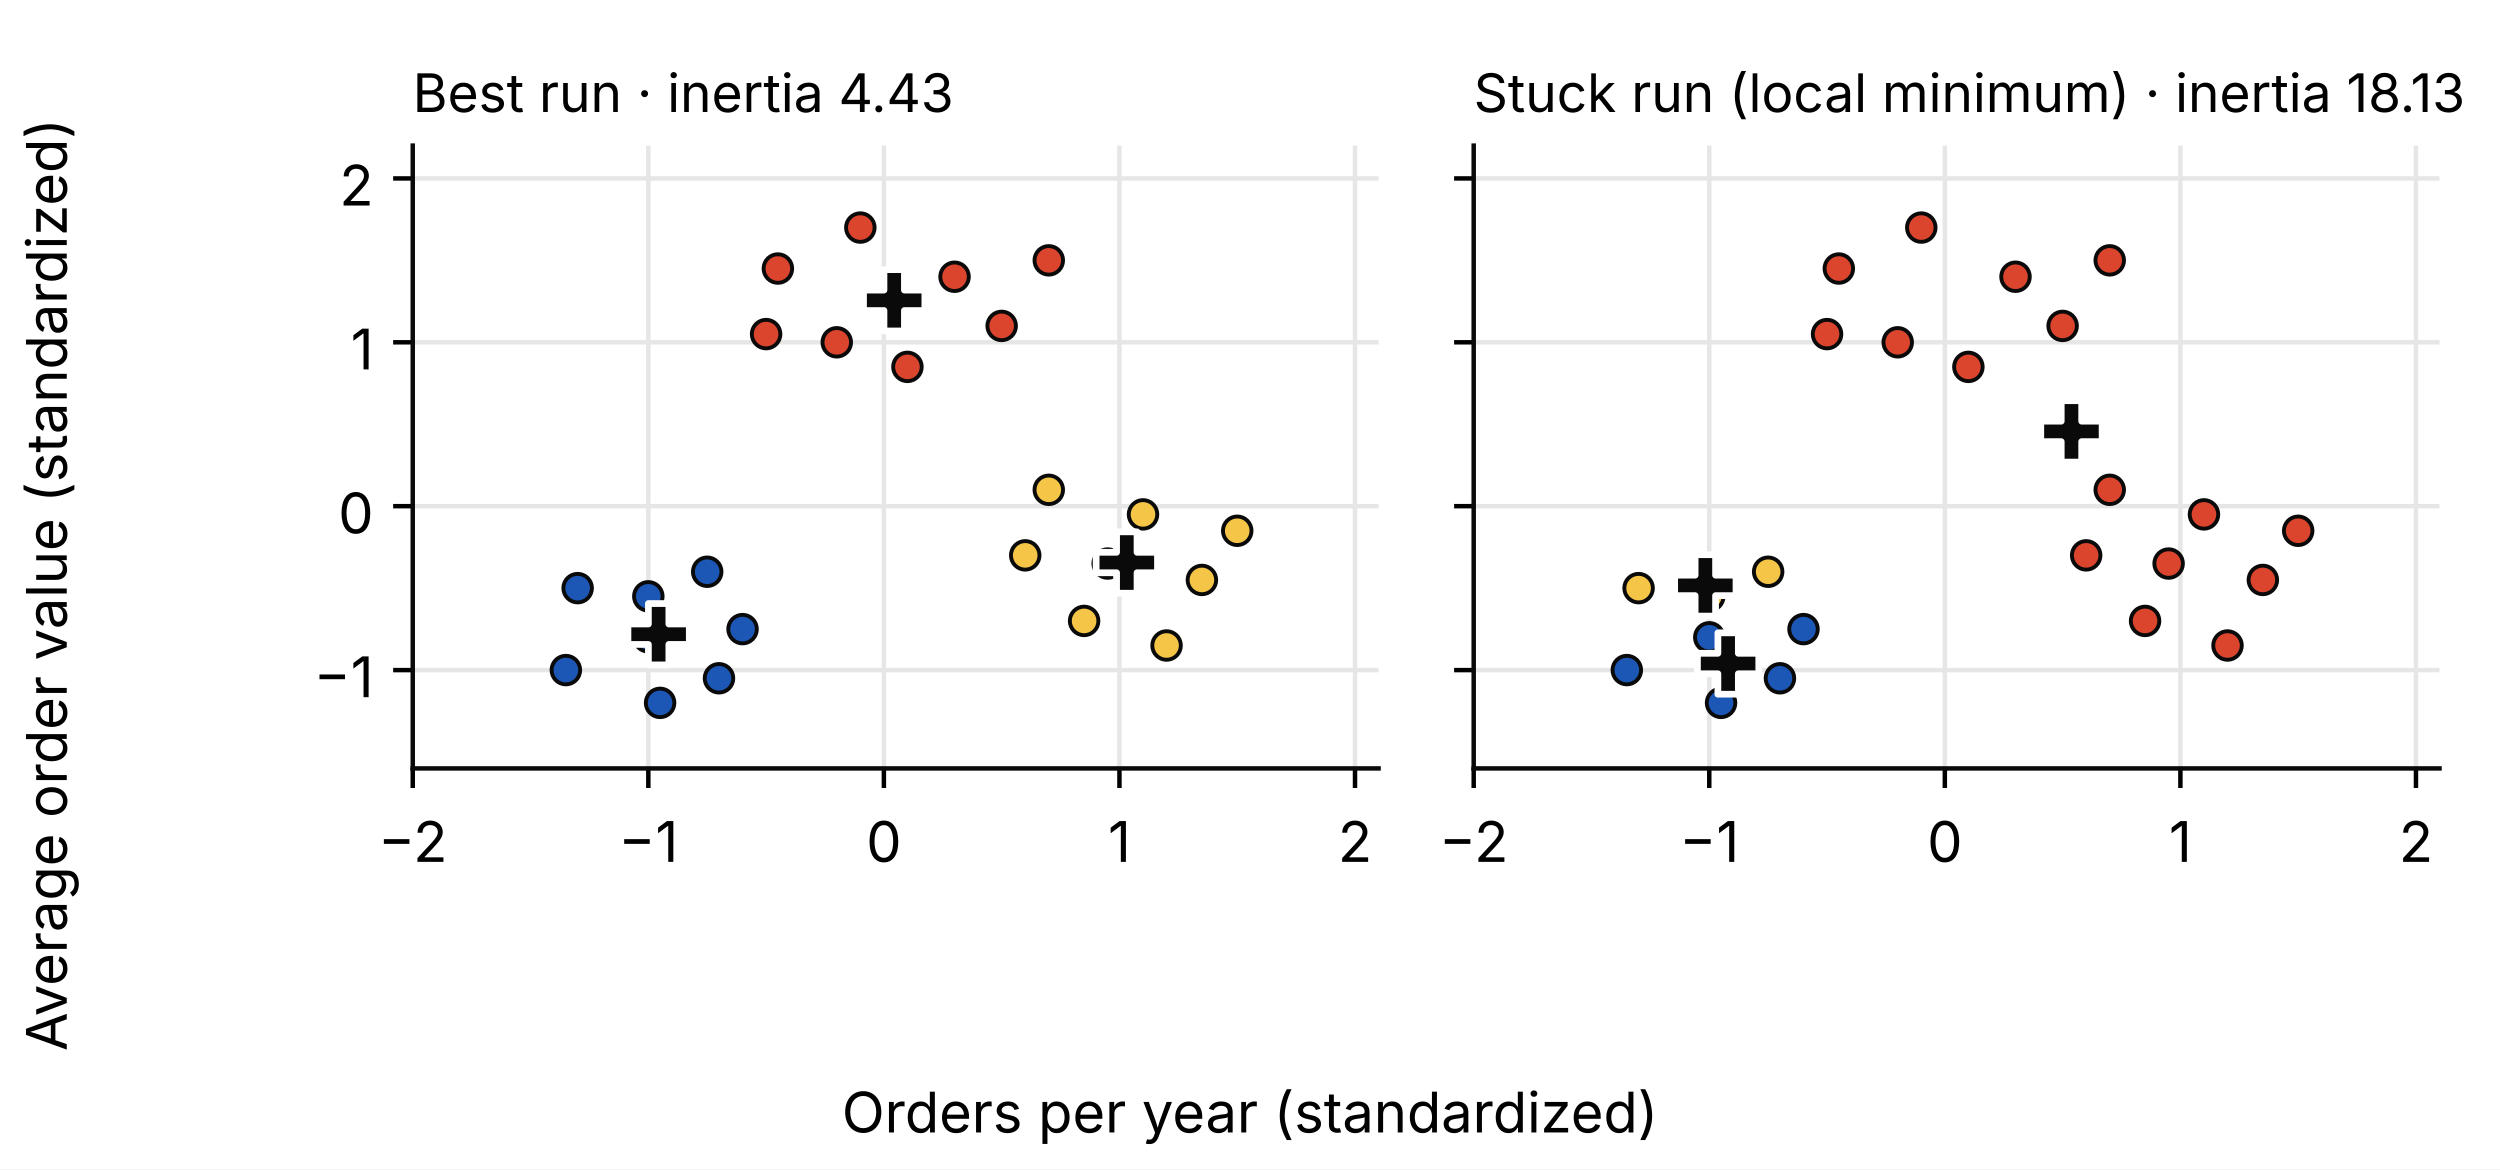
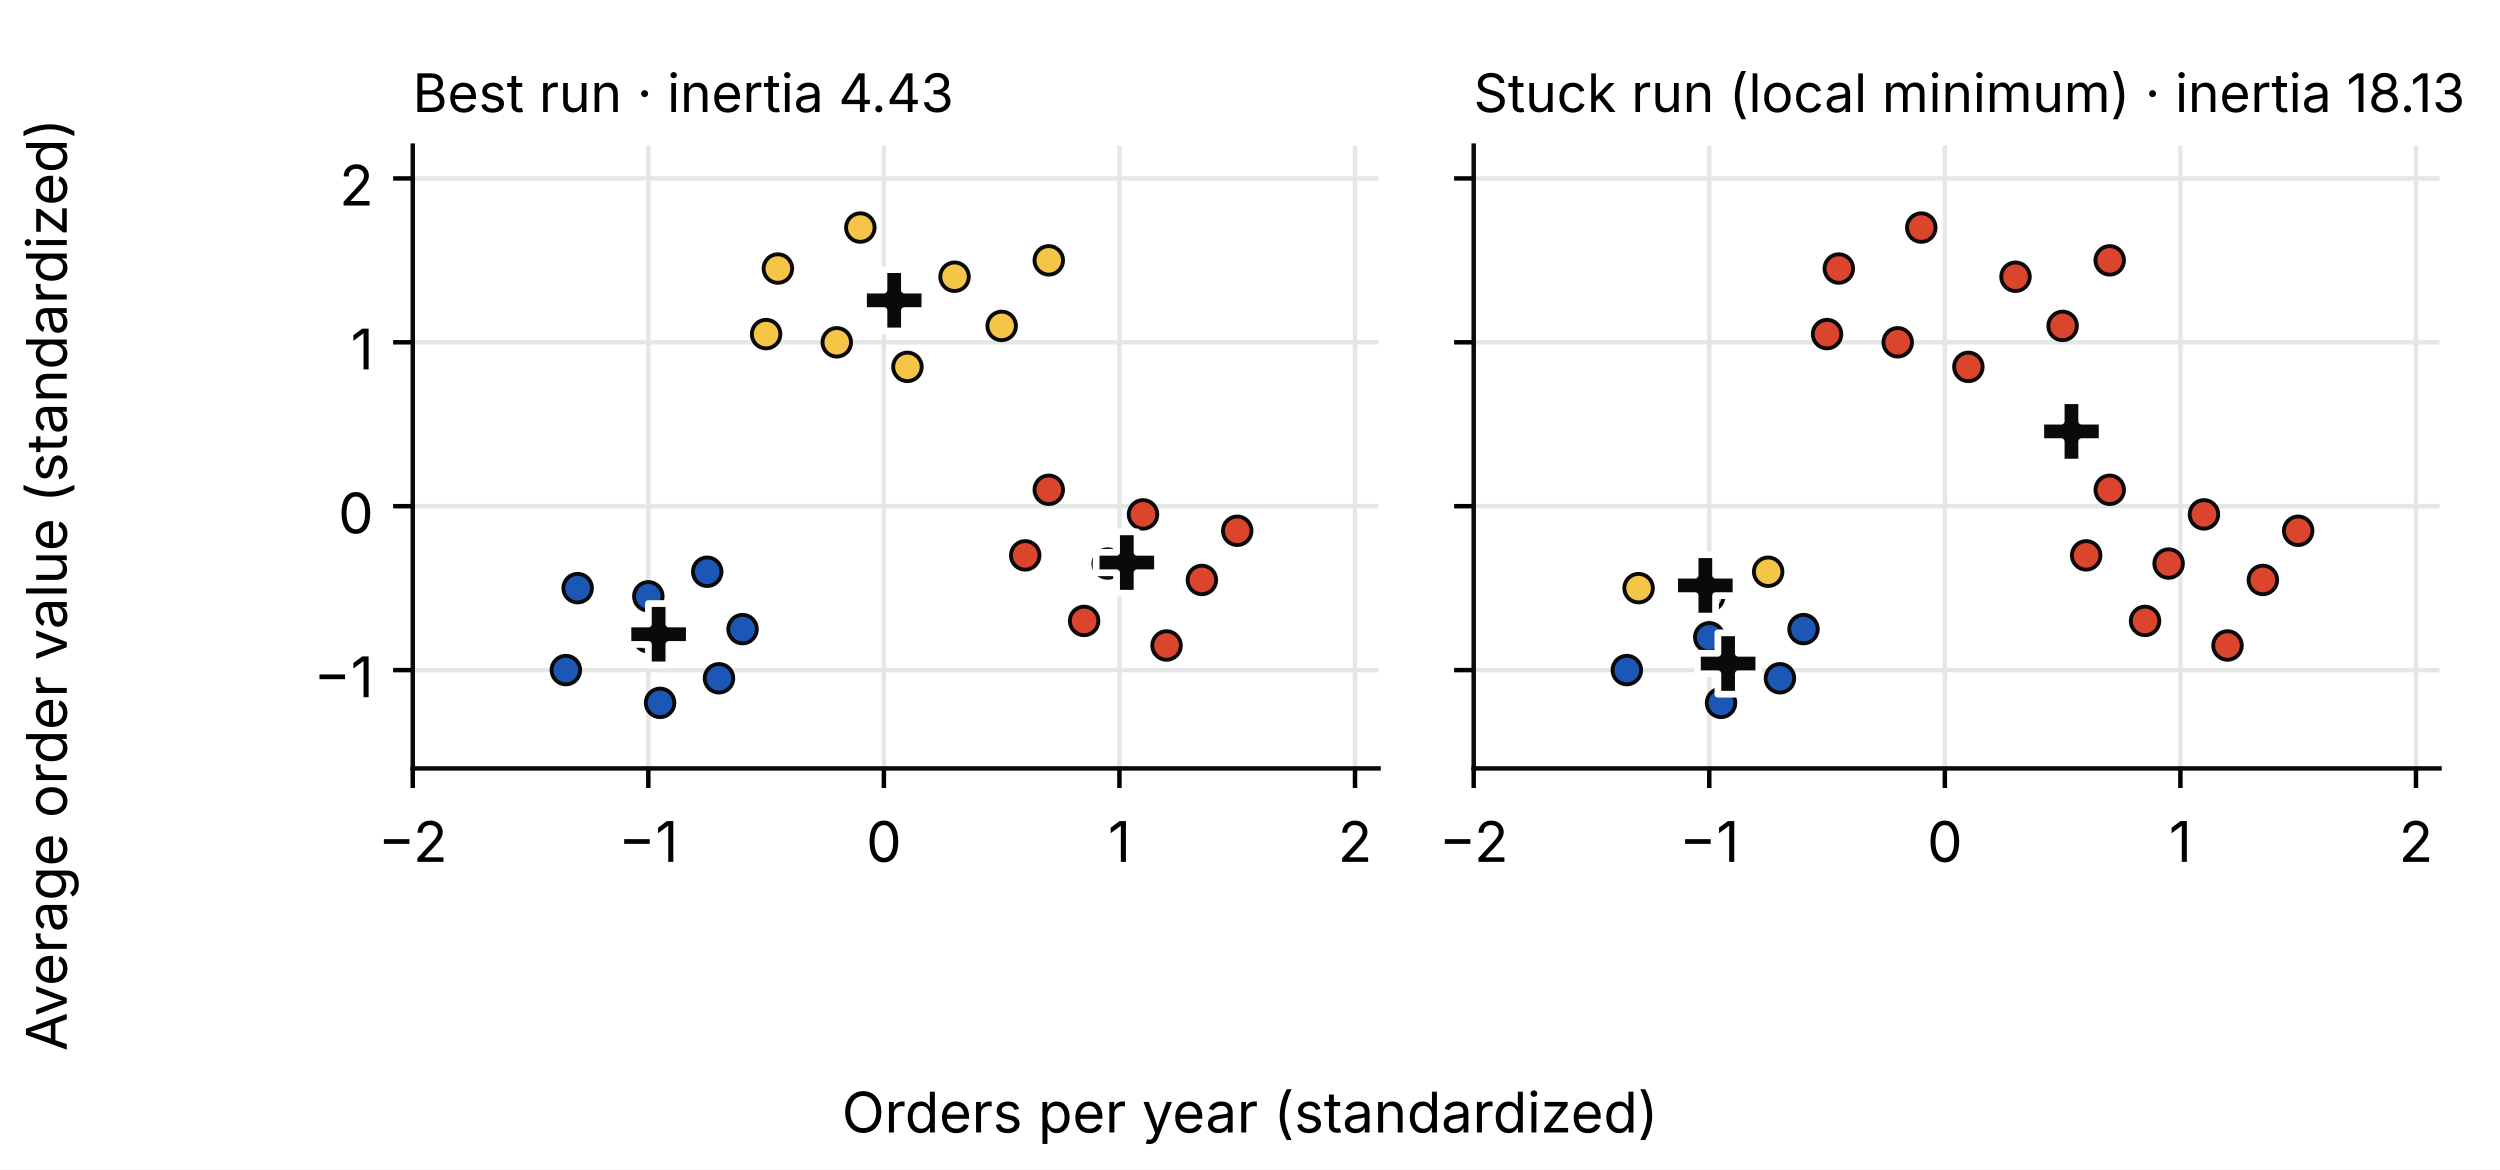
<svg xmlns="http://www.w3.org/2000/svg" xmlns:xlink="http://www.w3.org/1999/xlink" width="446.4pt" height="208.8pt" viewBox="0 0 446.4 208.8" version="1.1">
  <defs>
    <style type="text/css">*{stroke-linejoin: round; stroke-linecap: butt}</style>
  </defs>
  <g id="figure_1">
    <g id="patch_1">
      <path d="M 0 208.8  L 446.4 208.8  L 446.4 0  L 0 0  z " style="fill: #ffffff" />
    </g>
    <g id="axes_1">
      <g id="patch_2">
        <path d="M 73.701 137.209  L 246.157 137.209  L 246.157 26.003  L 73.701 26.003  z " style="fill: #ffffff" />
      </g>
      <g id="matplotlib.axis_1">
        <g id="xtick_1">
          <g id="line2d_1">
-             <path d="M 73.701 137.209  L 73.701 26.003  " clip-path="url(#p4acf3d72fe)" style="fill: none; stroke: #e6e6e6; stroke-width: 0.8; stroke-linecap: square" />
+             <path d="M 73.701 137.209  L 73.701 26.003  " clip-path="url(#p344435b7b0)" style="fill: none; stroke: #e6e6e6; stroke-width: 0.8; stroke-linecap: square" />
          </g>
          <g id="line2d_2">
            <defs>
-               <path id="me620d3b613" d="M 0 0  L 0 3.5  " style="stroke: #000000; stroke-width: 0.8" />
+               <path id="m7208e3e7bc" d="M 0 0  L 0 3.5  " style="stroke: #000000; stroke-width: 0.8" />
            </defs>
            <g>
-               <use xlink:href="#me620d3b613" x="73.701" y="137.209" style="stroke: #000000; stroke-width: 0.8" />
+               <use xlink:href="#m7208e3e7bc" x="73.701" y="137.209" style="stroke: #000000; stroke-width: 0.8" />
            </g>
          </g>
          <g id="text_1">
            <text style="font-size: 10px; font-family: 'Inter'; text-anchor: middle" x="73.701" y="153.896" transform="rotate(-0 73.70148 153.8963)">−2</text>
          </g>
        </g>
        <g id="xtick_2">
          <g id="line2d_3">
-             <path d="M 115.764 137.209  L 115.764 26.003  " clip-path="url(#p4acf3d72fe)" style="fill: none; stroke: #e6e6e6; stroke-width: 0.8; stroke-linecap: square" />
+             <path d="M 115.764 137.209  L 115.764 26.003  " clip-path="url(#p344435b7b0)" style="fill: none; stroke: #e6e6e6; stroke-width: 0.8; stroke-linecap: square" />
          </g>
          <g id="line2d_4">
            <g>
-               <use xlink:href="#me620d3b613" x="115.764" y="137.209" style="stroke: #000000; stroke-width: 0.8" />
+               <use xlink:href="#m7208e3e7bc" x="115.764" y="137.209" style="stroke: #000000; stroke-width: 0.8" />
            </g>
          </g>
          <g id="text_2">
            <text style="font-size: 10px; font-family: 'Inter'; text-anchor: middle" x="115.764" y="153.896" transform="rotate(-0 115.7638 153.8963)">−1</text>
          </g>
        </g>
        <g id="xtick_3">
          <g id="line2d_5">
-             <path d="M 157.826 137.209  L 157.826 26.003  " clip-path="url(#p4acf3d72fe)" style="fill: none; stroke: #e6e6e6; stroke-width: 0.8; stroke-linecap: square" />
+             <path d="M 157.826 137.209  L 157.826 26.003  " clip-path="url(#p344435b7b0)" style="fill: none; stroke: #e6e6e6; stroke-width: 0.8; stroke-linecap: square" />
          </g>
          <g id="line2d_6">
            <g>
-               <use xlink:href="#me620d3b613" x="157.826" y="137.209" style="stroke: #000000; stroke-width: 0.8" />
+               <use xlink:href="#m7208e3e7bc" x="157.826" y="137.209" style="stroke: #000000; stroke-width: 0.8" />
            </g>
          </g>
          <g id="text_3">
            <text style="font-size: 10px; font-family: 'Inter'; text-anchor: middle" x="157.826" y="153.896" transform="rotate(-0 157.8261 153.8963)">0</text>
          </g>
        </g>
        <g id="xtick_4">
          <g id="line2d_7">
-             <path d="M 199.888 137.209  L 199.888 26.003  " clip-path="url(#p4acf3d72fe)" style="fill: none; stroke: #e6e6e6; stroke-width: 0.8; stroke-linecap: square" />
+             <path d="M 199.888 137.209  L 199.888 26.003  " clip-path="url(#p344435b7b0)" style="fill: none; stroke: #e6e6e6; stroke-width: 0.8; stroke-linecap: square" />
          </g>
          <g id="line2d_8">
            <g>
-               <use xlink:href="#me620d3b613" x="199.888" y="137.209" style="stroke: #000000; stroke-width: 0.8" />
+               <use xlink:href="#m7208e3e7bc" x="199.888" y="137.209" style="stroke: #000000; stroke-width: 0.8" />
            </g>
          </g>
          <g id="text_4">
            <text style="font-size: 10px; font-family: 'Inter'; text-anchor: middle" x="199.888" y="153.896" transform="rotate(-0 199.8884 153.8963)">1</text>
          </g>
        </g>
        <g id="xtick_5">
          <g id="line2d_9">
-             <path d="M 241.951 137.209  L 241.951 26.003  " clip-path="url(#p4acf3d72fe)" style="fill: none; stroke: #e6e6e6; stroke-width: 0.8; stroke-linecap: square" />
+             <path d="M 241.951 137.209  L 241.951 26.003  " clip-path="url(#p344435b7b0)" style="fill: none; stroke: #e6e6e6; stroke-width: 0.8; stroke-linecap: square" />
          </g>
          <g id="line2d_10">
            <g>
-               <use xlink:href="#me620d3b613" x="241.951" y="137.209" style="stroke: #000000; stroke-width: 0.8" />
+               <use xlink:href="#m7208e3e7bc" x="241.951" y="137.209" style="stroke: #000000; stroke-width: 0.8" />
            </g>
          </g>
          <g id="text_5">
            <text style="font-size: 10px; font-family: 'Inter'; text-anchor: middle" x="241.951" y="153.896" transform="rotate(-0 241.9508 153.8963)">2</text>
          </g>
        </g>
      </g>
      <g id="matplotlib.axis_2">
        <g id="ytick_1">
          <g id="line2d_11">
-             <path d="M 73.701 119.65  L 246.157 119.65  " clip-path="url(#p4acf3d72fe)" style="fill: none; stroke: #e6e6e6; stroke-width: 0.8; stroke-linecap: square" />
+             <path d="M 73.701 119.65  L 246.157 119.65  " clip-path="url(#p344435b7b0)" style="fill: none; stroke: #e6e6e6; stroke-width: 0.8; stroke-linecap: square" />
          </g>
          <g id="line2d_12">
            <defs>
-               <path id="m37b85221d9" d="M 0 0  L -3.5 0  " style="stroke: #000000; stroke-width: 0.8" />
+               <path id="mc704cef1ea" d="M 0 0  L -3.5 0  " style="stroke: #000000; stroke-width: 0.8" />
            </defs>
            <g>
-               <use xlink:href="#m37b85221d9" x="73.701" y="119.65" style="stroke: #000000; stroke-width: 0.8" />
+               <use xlink:href="#mc704cef1ea" x="73.701" y="119.65" style="stroke: #000000; stroke-width: 0.8" />
            </g>
          </g>
          <g id="text_6">
            <text style="font-size: 10px; font-family: 'Inter'; text-anchor: end" x="66.701" y="124.494" transform="rotate(-0 66.70148 124.4937)">−1</text>
          </g>
        </g>
        <g id="ytick_2">
          <g id="line2d_13">
-             <path d="M 73.701 90.385  L 246.157 90.385  " clip-path="url(#p4acf3d72fe)" style="fill: none; stroke: #e6e6e6; stroke-width: 0.8; stroke-linecap: square" />
+             <path d="M 73.701 90.385  L 246.157 90.385  " clip-path="url(#p344435b7b0)" style="fill: none; stroke: #e6e6e6; stroke-width: 0.8; stroke-linecap: square" />
          </g>
          <g id="line2d_14">
            <g>
-               <use xlink:href="#m37b85221d9" x="73.701" y="90.385" style="stroke: #000000; stroke-width: 0.8" />
+               <use xlink:href="#mc704cef1ea" x="73.701" y="90.385" style="stroke: #000000; stroke-width: 0.8" />
            </g>
          </g>
          <g id="text_7">
            <text style="font-size: 10px; font-family: 'Inter'; text-anchor: end" x="66.701" y="95.229" transform="rotate(-0 66.70148 95.2291)">0</text>
          </g>
        </g>
        <g id="ytick_3">
          <g id="line2d_15">
-             <path d="M 73.701 61.121  L 246.157 61.121  " clip-path="url(#p4acf3d72fe)" style="fill: none; stroke: #e6e6e6; stroke-width: 0.8; stroke-linecap: square" />
+             <path d="M 73.701 61.121  L 246.157 61.121  " clip-path="url(#p344435b7b0)" style="fill: none; stroke: #e6e6e6; stroke-width: 0.8; stroke-linecap: square" />
          </g>
          <g id="line2d_16">
            <g>
-               <use xlink:href="#m37b85221d9" x="73.701" y="61.121" style="stroke: #000000; stroke-width: 0.8" />
+               <use xlink:href="#mc704cef1ea" x="73.701" y="61.121" style="stroke: #000000; stroke-width: 0.8" />
            </g>
          </g>
          <g id="text_8">
            <text style="font-size: 10px; font-family: 'Inter'; text-anchor: end" x="66.701" y="65.964" transform="rotate(-0 66.70148 65.96445)">1</text>
          </g>
        </g>
        <g id="ytick_4">
          <g id="line2d_17">
-             <path d="M 73.701 31.856  L 246.157 31.856  " clip-path="url(#p4acf3d72fe)" style="fill: none; stroke: #e6e6e6; stroke-width: 0.8; stroke-linecap: square" />
+             <path d="M 73.701 31.856  L 246.157 31.856  " clip-path="url(#p344435b7b0)" style="fill: none; stroke: #e6e6e6; stroke-width: 0.8; stroke-linecap: square" />
          </g>
          <g id="line2d_18">
            <g>
-               <use xlink:href="#m37b85221d9" x="73.701" y="31.856" style="stroke: #000000; stroke-width: 0.8" />
+               <use xlink:href="#mc704cef1ea" x="73.701" y="31.856" style="stroke: #000000; stroke-width: 0.8" />
            </g>
          </g>
          <g id="text_9">
            <text style="font-size: 10px; font-family: 'Inter'; text-anchor: end" x="66.701" y="36.7" transform="rotate(-0 66.70148 36.6998)">2</text>
          </g>
        </g>
      </g>
      <g id="patch_3">
        <path d="M 73.701 137.209  L 73.701 26.003  " style="fill: none; stroke: #0a0a0a; stroke-width: 0.8; stroke-linejoin: miter; stroke-linecap: square" />
      </g>
      <g id="patch_4">
        <path d="M 73.701 137.209  L 246.157 137.209  " style="fill: none; stroke: #0a0a0a; stroke-width: 0.8; stroke-linejoin: miter; stroke-linecap: square" />
      </g>
      <g id="PathCollection_1">
        <defs>
-           <path id="m1321c5af96" d="M 0 2.55  C 0.676 2.55 1.325 2.281 1.803 1.803  C 2.281 1.325 2.55 0.676 2.55 0  C 2.55 -0.676 2.281 -1.325 1.803 -1.803  C 1.325 -2.281 0.676 -2.55 0 -2.55  C -0.676 -2.55 -1.325 -2.281 -1.803 -1.803  C -2.281 -1.325 -2.55 -0.676 -2.55 0  C -2.55 0.676 -2.281 1.325 -1.803 1.803  C -1.325 2.281 -0.676 2.55 0 2.55  z " style="stroke: #0a0a0a; stroke-width: 0.7" />
+           <path id="meeaa9d5ff5" d="M 0 2.55  C 0.676 2.55 1.325 2.281 1.803 1.803  C 2.281 1.325 2.55 0.676 2.55 0  C 2.55 -0.676 2.281 -1.325 1.803 -1.803  C 1.325 -2.281 0.676 -2.55 0 -2.55  C -0.676 -2.55 -1.325 -2.281 -1.803 -1.803  C -2.281 -1.325 -2.55 -0.676 -2.55 0  C -2.55 0.676 -2.281 1.325 -1.803 1.803  C -1.325 2.281 -0.676 2.55 0 2.55  z " style="stroke: #0a0a0a; stroke-width: 0.7" />
        </defs>
-         <g clip-path="url(#p4acf3d72fe)">
-           <use xlink:href="#m1321c5af96" x="101.042" y="119.65" style="fill: #1d57b5; stroke: #0a0a0a; stroke-width: 0.7" />
-           <use xlink:href="#m1321c5af96" x="128.382" y="121.113" style="fill: #1d57b5; stroke: #0a0a0a; stroke-width: 0.7" />
-           <use xlink:href="#m1321c5af96" x="115.764" y="106.481" style="fill: #1d57b5; stroke: #0a0a0a; stroke-width: 0.7" />
-           <use xlink:href="#m1321c5af96" x="126.279" y="102.091" style="fill: #1d57b5; stroke: #0a0a0a; stroke-width: 0.7" />
-           <use xlink:href="#m1321c5af96" x="103.145" y="105.018" style="fill: #1d57b5; stroke: #0a0a0a; stroke-width: 0.7" />
-           <use xlink:href="#m1321c5af96" x="117.867" y="125.503" style="fill: #1d57b5; stroke: #0a0a0a; stroke-width: 0.7" />
-           <use xlink:href="#m1321c5af96" x="132.589" y="112.334" style="fill: #1d57b5; stroke: #0a0a0a; stroke-width: 0.7" />
-           <use xlink:href="#m1321c5af96" x="115.764" y="113.797" style="fill: #1d57b5; stroke: #0a0a0a; stroke-width: 0.7" />
+         <g clip-path="url(#p344435b7b0)">
+           <use xlink:href="#meeaa9d5ff5" x="101.042" y="119.65" style="fill: #1d57b5; stroke: #0a0a0a; stroke-width: 0.7" />
+           <use xlink:href="#meeaa9d5ff5" x="128.382" y="121.113" style="fill: #1d57b5; stroke: #0a0a0a; stroke-width: 0.7" />
+           <use xlink:href="#meeaa9d5ff5" x="115.764" y="106.481" style="fill: #1d57b5; stroke: #0a0a0a; stroke-width: 0.7" />
+           <use xlink:href="#meeaa9d5ff5" x="126.279" y="102.091" style="fill: #1d57b5; stroke: #0a0a0a; stroke-width: 0.7" />
+           <use xlink:href="#meeaa9d5ff5" x="103.145" y="105.018" style="fill: #1d57b5; stroke: #0a0a0a; stroke-width: 0.7" />
+           <use xlink:href="#meeaa9d5ff5" x="117.867" y="125.503" style="fill: #1d57b5; stroke: #0a0a0a; stroke-width: 0.7" />
+           <use xlink:href="#meeaa9d5ff5" x="132.589" y="112.334" style="fill: #1d57b5; stroke: #0a0a0a; stroke-width: 0.7" />
+           <use xlink:href="#meeaa9d5ff5" x="115.764" y="113.797" style="fill: #1d57b5; stroke: #0a0a0a; stroke-width: 0.7" />
        </g>
      </g>
      <g id="PathCollection_2">
        <defs>
-           <path id="m441bb9aab9" d="M 0 2.55  C 0.676 2.55 1.325 2.281 1.803 1.803  C 2.281 1.325 2.55 0.676 2.55 0  C 2.55 -0.676 2.281 -1.325 1.803 -1.803  C 1.325 -2.281 0.676 -2.55 0 -2.55  C -0.676 -2.55 -1.325 -2.281 -1.803 -1.803  C -2.281 -1.325 -2.55 -0.676 -2.55 0  C -2.55 0.676 -2.281 1.325 -1.803 1.803  C -1.325 2.281 -0.676 2.55 0 2.55  z " style="stroke: #0a0a0a; stroke-width: 0.7" />
+           <path id="m58ff91d6f1" d="M 0 2.55  C 0.676 2.55 1.325 2.281 1.803 1.803  C 2.281 1.325 2.55 0.676 2.55 0  C 2.55 -0.676 2.281 -1.325 1.803 -1.803  C 1.325 -2.281 0.676 -2.55 0 -2.55  C -0.676 -2.55 -1.325 -2.281 -1.803 -1.803  C -2.281 -1.325 -2.55 -0.676 -2.55 0  C -2.55 0.676 -2.281 1.325 -1.803 1.803  C -1.325 2.281 -0.676 2.55 0 2.55  z " style="stroke: #0a0a0a; stroke-width: 0.7" />
        </defs>
-         <g clip-path="url(#p4acf3d72fe)">
-           <use xlink:href="#m441bb9aab9" x="149.414" y="61.121" style="fill: #dc452d; stroke: #0a0a0a; stroke-width: 0.7" />
-           <use xlink:href="#m441bb9aab9" x="170.445" y="49.415" style="fill: #dc452d; stroke: #0a0a0a; stroke-width: 0.7" />
-           <use xlink:href="#m441bb9aab9" x="138.898" y="47.952" style="fill: #dc452d; stroke: #0a0a0a; stroke-width: 0.7" />
-           <use xlink:href="#m441bb9aab9" x="162.032" y="65.51" style="fill: #dc452d; stroke: #0a0a0a; stroke-width: 0.7" />
-           <use xlink:href="#m441bb9aab9" x="178.857" y="58.194" style="fill: #dc452d; stroke: #0a0a0a; stroke-width: 0.7" />
-           <use xlink:href="#m441bb9aab9" x="153.62" y="40.635" style="fill: #dc452d; stroke: #0a0a0a; stroke-width: 0.7" />
-           <use xlink:href="#m441bb9aab9" x="187.27" y="46.488" style="fill: #dc452d; stroke: #0a0a0a; stroke-width: 0.7" />
-           <use xlink:href="#m441bb9aab9" x="136.795" y="59.657" style="fill: #dc452d; stroke: #0a0a0a; stroke-width: 0.7" />
+         <g clip-path="url(#p344435b7b0)">
+           <use xlink:href="#m58ff91d6f1" x="149.414" y="61.121" style="fill: #f5c548; stroke: #0a0a0a; stroke-width: 0.7" />
+           <use xlink:href="#m58ff91d6f1" x="170.445" y="49.415" style="fill: #f5c548; stroke: #0a0a0a; stroke-width: 0.7" />
+           <use xlink:href="#m58ff91d6f1" x="138.898" y="47.952" style="fill: #f5c548; stroke: #0a0a0a; stroke-width: 0.7" />
+           <use xlink:href="#m58ff91d6f1" x="162.032" y="65.51" style="fill: #f5c548; stroke: #0a0a0a; stroke-width: 0.7" />
+           <use xlink:href="#m58ff91d6f1" x="178.857" y="58.194" style="fill: #f5c548; stroke: #0a0a0a; stroke-width: 0.7" />
+           <use xlink:href="#m58ff91d6f1" x="153.62" y="40.635" style="fill: #f5c548; stroke: #0a0a0a; stroke-width: 0.7" />
+           <use xlink:href="#m58ff91d6f1" x="187.27" y="46.488" style="fill: #f5c548; stroke: #0a0a0a; stroke-width: 0.7" />
+           <use xlink:href="#m58ff91d6f1" x="136.795" y="59.657" style="fill: #f5c548; stroke: #0a0a0a; stroke-width: 0.7" />
        </g>
      </g>
      <g id="PathCollection_3">
        <defs>
-           <path id="macdb82e103" d="M 0 2.55  C 0.676 2.55 1.325 2.281 1.803 1.803  C 2.281 1.325 2.55 0.676 2.55 0  C 2.55 -0.676 2.281 -1.325 1.803 -1.803  C 1.325 -2.281 0.676 -2.55 0 -2.55  C -0.676 -2.55 -1.325 -2.281 -1.803 -1.803  C -2.281 -1.325 -2.55 -0.676 -2.55 0  C -2.55 0.676 -2.281 1.325 -1.803 1.803  C -1.325 2.281 -0.676 2.55 0 2.55  z " style="stroke: #0a0a0a; stroke-width: 0.7" />
+           <path id="me6ac0392e6" d="M 0 2.55  C 0.676 2.55 1.325 2.281 1.803 1.803  C 2.281 1.325 2.55 0.676 2.55 0  C 2.55 -0.676 2.281 -1.325 1.803 -1.803  C 1.325 -2.281 0.676 -2.55 0 -2.55  C -0.676 -2.55 -1.325 -2.281 -1.803 -1.803  C -2.281 -1.325 -2.55 -0.676 -2.55 0  C -2.55 0.676 -2.281 1.325 -1.803 1.803  C -1.325 2.281 -0.676 2.55 0 2.55  z " style="stroke: #0a0a0a; stroke-width: 0.7" />
        </defs>
-         <g clip-path="url(#p4acf3d72fe)">
-           <use xlink:href="#macdb82e103" x="183.064" y="99.165" style="fill: #f5c548; stroke: #0a0a0a; stroke-width: 0.7" />
-           <use xlink:href="#macdb82e103" x="204.095" y="91.849" style="fill: #f5c548; stroke: #0a0a0a; stroke-width: 0.7" />
-           <use xlink:href="#macdb82e103" x="193.579" y="110.871" style="fill: #f5c548; stroke: #0a0a0a; stroke-width: 0.7" />
-           <use xlink:href="#macdb82e103" x="214.61" y="103.554" style="fill: #f5c548; stroke: #0a0a0a; stroke-width: 0.7" />
-           <use xlink:href="#macdb82e103" x="187.27" y="87.459" style="fill: #f5c548; stroke: #0a0a0a; stroke-width: 0.7" />
-           <use xlink:href="#macdb82e103" x="208.301" y="115.26" style="fill: #f5c548; stroke: #0a0a0a; stroke-width: 0.7" />
-           <use xlink:href="#macdb82e103" x="220.92" y="94.775" style="fill: #f5c548; stroke: #0a0a0a; stroke-width: 0.7" />
-           <use xlink:href="#macdb82e103" x="197.785" y="100.628" style="fill: #f5c548; stroke: #0a0a0a; stroke-width: 0.7" />
+         <g clip-path="url(#p344435b7b0)">
+           <use xlink:href="#me6ac0392e6" x="183.064" y="99.165" style="fill: #dc452d; stroke: #0a0a0a; stroke-width: 0.7" />
+           <use xlink:href="#me6ac0392e6" x="204.095" y="91.849" style="fill: #dc452d; stroke: #0a0a0a; stroke-width: 0.7" />
+           <use xlink:href="#me6ac0392e6" x="193.579" y="110.871" style="fill: #dc452d; stroke: #0a0a0a; stroke-width: 0.7" />
+           <use xlink:href="#me6ac0392e6" x="214.61" y="103.554" style="fill: #dc452d; stroke: #0a0a0a; stroke-width: 0.7" />
+           <use xlink:href="#me6ac0392e6" x="187.27" y="87.459" style="fill: #dc452d; stroke: #0a0a0a; stroke-width: 0.7" />
+           <use xlink:href="#me6ac0392e6" x="208.301" y="115.26" style="fill: #dc452d; stroke: #0a0a0a; stroke-width: 0.7" />
+           <use xlink:href="#me6ac0392e6" x="220.92" y="94.775" style="fill: #dc452d; stroke: #0a0a0a; stroke-width: 0.7" />
+           <use xlink:href="#me6ac0392e6" x="197.785" y="100.628" style="fill: #dc452d; stroke: #0a0a0a; stroke-width: 0.7" />
        </g>
      </g>
      <g id="text_10">
        <text style="font-size: 9.5px; font-family: 'Inter'; text-anchor: start" x="73.701" y="20.003" transform="rotate(-0 73.70148 20.00313)">Best run  ·  inertia 4.43</text>
      </g>
      <g id="PathCollection_4">
        <defs>
-           <path id="m0b83f5c6d6" d="M -1.826 5.477  L 1.826 5.477  L 1.826 1.826  L 5.477 1.826  L 5.477 -1.826  L 1.826 -1.826  L 1.826 -5.477  L -1.826 -5.477  L -1.826 -1.826  L -5.477 -1.826  L -5.477 1.826  L -1.826 1.826  z " style="stroke: #ffffff; stroke-width: 1.2" />
+           <path id="m8573433547" d="M -1.826 5.477  L 1.826 5.477  L 1.826 1.826  L 5.477 1.826  L 5.477 -1.826  L 1.826 -1.826  L 1.826 -5.477  L -1.826 -5.477  L -1.826 -1.826  L -5.477 -1.826  L -5.477 1.826  L -1.826 1.826  z " style="stroke: #ffffff; stroke-width: 1.2" />
        </defs>
-         <g clip-path="url(#p4acf3d72fe)">
-           <use xlink:href="#m0b83f5c6d6" x="117.604" y="113.248" style="fill: #0a0a0a; stroke: #ffffff; stroke-width: 1.2" />
-           <use xlink:href="#m0b83f5c6d6" x="159.666" y="53.622" style="fill: #0a0a0a; stroke: #ffffff; stroke-width: 1.2" />
-           <use xlink:href="#m0b83f5c6d6" x="201.203" y="100.445" style="fill: #0a0a0a; stroke: #ffffff; stroke-width: 1.2" />
+         <g clip-path="url(#p344435b7b0)">
+           <use xlink:href="#m8573433547" x="117.604" y="113.248" style="fill: #0a0a0a; stroke: #ffffff; stroke-width: 1.2" />
+           <use xlink:href="#m8573433547" x="159.666" y="53.622" style="fill: #0a0a0a; stroke: #ffffff; stroke-width: 1.2" />
+           <use xlink:href="#m8573433547" x="201.203" y="100.445" style="fill: #0a0a0a; stroke: #ffffff; stroke-width: 1.2" />
        </g>
      </g>
    </g>
    <g id="axes_2">
      <g id="patch_5">
        <path d="M 263.144 137.209  L 435.6 137.209  L 435.6 26.003  L 263.144 26.003  z " style="fill: #ffffff" />
      </g>
      <g id="matplotlib.axis_3">
        <g id="xtick_6">
          <g id="line2d_19">
-             <path d="M 263.144 137.209  L 263.144 26.003  " clip-path="url(#pada56dcf69)" style="fill: none; stroke: #e6e6e6; stroke-width: 0.8; stroke-linecap: square" />
+             <path d="M 263.144 137.209  L 263.144 26.003  " clip-path="url(#p99719aca23)" style="fill: none; stroke: #e6e6e6; stroke-width: 0.8; stroke-linecap: square" />
          </g>
          <g id="line2d_20">
            <g>
-               <use xlink:href="#me620d3b613" x="263.144" y="137.209" style="stroke: #000000; stroke-width: 0.8" />
+               <use xlink:href="#m7208e3e7bc" x="263.144" y="137.209" style="stroke: #000000; stroke-width: 0.8" />
            </g>
          </g>
          <g id="text_11">
            <text style="font-size: 10px; font-family: 'Inter'; text-anchor: middle" x="263.144" y="153.896" transform="rotate(-0 263.1445 153.8963)">−2</text>
          </g>
        </g>
        <g id="xtick_7">
          <g id="line2d_21">
-             <path d="M 305.207 137.209  L 305.207 26.003  " clip-path="url(#pada56dcf69)" style="fill: none; stroke: #e6e6e6; stroke-width: 0.8; stroke-linecap: square" />
+             <path d="M 305.207 137.209  L 305.207 26.003  " clip-path="url(#p99719aca23)" style="fill: none; stroke: #e6e6e6; stroke-width: 0.8; stroke-linecap: square" />
          </g>
          <g id="line2d_22">
            <g>
-               <use xlink:href="#me620d3b613" x="305.207" y="137.209" style="stroke: #000000; stroke-width: 0.8" />
+               <use xlink:href="#m7208e3e7bc" x="305.207" y="137.209" style="stroke: #000000; stroke-width: 0.8" />
            </g>
          </g>
          <g id="text_12">
            <text style="font-size: 10px; font-family: 'Inter'; text-anchor: middle" x="305.207" y="153.896" transform="rotate(-0 305.2068 153.8963)">−1</text>
          </g>
        </g>
        <g id="xtick_8">
          <g id="line2d_23">
-             <path d="M 347.269 137.209  L 347.269 26.003  " clip-path="url(#pada56dcf69)" style="fill: none; stroke: #e6e6e6; stroke-width: 0.8; stroke-linecap: square" />
+             <path d="M 347.269 137.209  L 347.269 26.003  " clip-path="url(#p99719aca23)" style="fill: none; stroke: #e6e6e6; stroke-width: 0.8; stroke-linecap: square" />
          </g>
          <g id="line2d_24">
            <g>
-               <use xlink:href="#me620d3b613" x="347.269" y="137.209" style="stroke: #000000; stroke-width: 0.8" />
+               <use xlink:href="#m7208e3e7bc" x="347.269" y="137.209" style="stroke: #000000; stroke-width: 0.8" />
            </g>
          </g>
          <g id="text_13">
            <text style="font-size: 10px; font-family: 'Inter'; text-anchor: middle" x="347.269" y="153.896" transform="rotate(-0 347.2691 153.8963)">0</text>
          </g>
        </g>
        <g id="xtick_9">
          <g id="line2d_25">
-             <path d="M 389.331 137.209  L 389.331 26.003  " clip-path="url(#pada56dcf69)" style="fill: none; stroke: #e6e6e6; stroke-width: 0.8; stroke-linecap: square" />
+             <path d="M 389.331 137.209  L 389.331 26.003  " clip-path="url(#p99719aca23)" style="fill: none; stroke: #e6e6e6; stroke-width: 0.8; stroke-linecap: square" />
          </g>
          <g id="line2d_26">
            <g>
-               <use xlink:href="#me620d3b613" x="389.331" y="137.209" style="stroke: #000000; stroke-width: 0.8" />
+               <use xlink:href="#m7208e3e7bc" x="389.331" y="137.209" style="stroke: #000000; stroke-width: 0.8" />
            </g>
          </g>
          <g id="text_14">
            <text style="font-size: 10px; font-family: 'Inter'; text-anchor: middle" x="389.331" y="153.896" transform="rotate(-0 389.3314 153.8963)">1</text>
          </g>
        </g>
        <g id="xtick_10">
          <g id="line2d_27">
-             <path d="M 431.394 137.209  L 431.394 26.003  " clip-path="url(#pada56dcf69)" style="fill: none; stroke: #e6e6e6; stroke-width: 0.8; stroke-linecap: square" />
+             <path d="M 431.394 137.209  L 431.394 26.003  " clip-path="url(#p99719aca23)" style="fill: none; stroke: #e6e6e6; stroke-width: 0.8; stroke-linecap: square" />
          </g>
          <g id="line2d_28">
            <g>
-               <use xlink:href="#me620d3b613" x="431.394" y="137.209" style="stroke: #000000; stroke-width: 0.8" />
+               <use xlink:href="#m7208e3e7bc" x="431.394" y="137.209" style="stroke: #000000; stroke-width: 0.8" />
            </g>
          </g>
          <g id="text_15">
            <text style="font-size: 10px; font-family: 'Inter'; text-anchor: middle" x="431.394" y="153.896" transform="rotate(-0 431.3938 153.8963)">2</text>
          </g>
        </g>
      </g>
      <g id="matplotlib.axis_4">
        <g id="ytick_5">
          <g id="line2d_29">
-             <path d="M 263.144 119.65  L 435.6 119.65  " clip-path="url(#pada56dcf69)" style="fill: none; stroke: #e6e6e6; stroke-width: 0.8; stroke-linecap: square" />
+             <path d="M 263.144 119.65  L 435.6 119.65  " clip-path="url(#p99719aca23)" style="fill: none; stroke: #e6e6e6; stroke-width: 0.8; stroke-linecap: square" />
          </g>
          <g id="line2d_30">
            <g>
-               <use xlink:href="#m37b85221d9" x="263.144" y="119.65" style="stroke: #000000; stroke-width: 0.8" />
+               <use xlink:href="#mc704cef1ea" x="263.144" y="119.65" style="stroke: #000000; stroke-width: 0.8" />
            </g>
          </g>
        </g>
        <g id="ytick_6">
          <g id="line2d_31">
-             <path d="M 263.144 90.385  L 435.6 90.385  " clip-path="url(#pada56dcf69)" style="fill: none; stroke: #e6e6e6; stroke-width: 0.8; stroke-linecap: square" />
+             <path d="M 263.144 90.385  L 435.6 90.385  " clip-path="url(#p99719aca23)" style="fill: none; stroke: #e6e6e6; stroke-width: 0.8; stroke-linecap: square" />
          </g>
          <g id="line2d_32">
            <g>
-               <use xlink:href="#m37b85221d9" x="263.144" y="90.385" style="stroke: #000000; stroke-width: 0.8" />
+               <use xlink:href="#mc704cef1ea" x="263.144" y="90.385" style="stroke: #000000; stroke-width: 0.8" />
            </g>
          </g>
        </g>
        <g id="ytick_7">
          <g id="line2d_33">
-             <path d="M 263.144 61.121  L 435.6 61.121  " clip-path="url(#pada56dcf69)" style="fill: none; stroke: #e6e6e6; stroke-width: 0.8; stroke-linecap: square" />
+             <path d="M 263.144 61.121  L 435.6 61.121  " clip-path="url(#p99719aca23)" style="fill: none; stroke: #e6e6e6; stroke-width: 0.8; stroke-linecap: square" />
          </g>
          <g id="line2d_34">
            <g>
-               <use xlink:href="#m37b85221d9" x="263.144" y="61.121" style="stroke: #000000; stroke-width: 0.8" />
+               <use xlink:href="#mc704cef1ea" x="263.144" y="61.121" style="stroke: #000000; stroke-width: 0.8" />
            </g>
          </g>
        </g>
        <g id="ytick_8">
          <g id="line2d_35">
-             <path d="M 263.144 31.856  L 435.6 31.856  " clip-path="url(#pada56dcf69)" style="fill: none; stroke: #e6e6e6; stroke-width: 0.8; stroke-linecap: square" />
+             <path d="M 263.144 31.856  L 435.6 31.856  " clip-path="url(#p99719aca23)" style="fill: none; stroke: #e6e6e6; stroke-width: 0.8; stroke-linecap: square" />
          </g>
          <g id="line2d_36">
            <g>
-               <use xlink:href="#m37b85221d9" x="263.144" y="31.856" style="stroke: #000000; stroke-width: 0.8" />
+               <use xlink:href="#mc704cef1ea" x="263.144" y="31.856" style="stroke: #000000; stroke-width: 0.8" />
            </g>
          </g>
        </g>
      </g>
      <g id="patch_6">
        <path d="M 263.144 137.209  L 263.144 26.003  " style="fill: none; stroke: #0a0a0a; stroke-width: 0.8; stroke-linejoin: miter; stroke-linecap: square" />
      </g>
      <g id="patch_7">
        <path d="M 263.144 137.209  L 435.6 137.209  " style="fill: none; stroke: #0a0a0a; stroke-width: 0.8; stroke-linejoin: miter; stroke-linecap: square" />
      </g>
      <g id="PathCollection_5">
-         <g clip-path="url(#pada56dcf69)">
-           <use xlink:href="#m1321c5af96" x="290.485" y="119.65" style="fill: #1d57b5; stroke: #0a0a0a; stroke-width: 0.7" />
-           <use xlink:href="#m1321c5af96" x="317.826" y="121.113" style="fill: #1d57b5; stroke: #0a0a0a; stroke-width: 0.7" />
-           <use xlink:href="#m1321c5af96" x="307.31" y="125.503" style="fill: #1d57b5; stroke: #0a0a0a; stroke-width: 0.7" />
-           <use xlink:href="#m1321c5af96" x="322.032" y="112.334" style="fill: #1d57b5; stroke: #0a0a0a; stroke-width: 0.7" />
-           <use xlink:href="#m1321c5af96" x="305.207" y="113.797" style="fill: #1d57b5; stroke: #0a0a0a; stroke-width: 0.7" />
+         <g clip-path="url(#p99719aca23)">
+           <use xlink:href="#meeaa9d5ff5" x="290.485" y="119.65" style="fill: #1d57b5; stroke: #0a0a0a; stroke-width: 0.7" />
+           <use xlink:href="#meeaa9d5ff5" x="317.826" y="121.113" style="fill: #1d57b5; stroke: #0a0a0a; stroke-width: 0.7" />
+           <use xlink:href="#meeaa9d5ff5" x="307.31" y="125.503" style="fill: #1d57b5; stroke: #0a0a0a; stroke-width: 0.7" />
+           <use xlink:href="#meeaa9d5ff5" x="322.032" y="112.334" style="fill: #1d57b5; stroke: #0a0a0a; stroke-width: 0.7" />
+           <use xlink:href="#meeaa9d5ff5" x="305.207" y="113.797" style="fill: #1d57b5; stroke: #0a0a0a; stroke-width: 0.7" />
        </g>
      </g>
      <g id="PathCollection_6">
-         <g clip-path="url(#pada56dcf69)">
-           <use xlink:href="#m441bb9aab9" x="372.507" y="99.165" style="fill: #dc452d; stroke: #0a0a0a; stroke-width: 0.7" />
-           <use xlink:href="#m441bb9aab9" x="393.538" y="91.849" style="fill: #dc452d; stroke: #0a0a0a; stroke-width: 0.7" />
-           <use xlink:href="#m441bb9aab9" x="383.022" y="110.871" style="fill: #dc452d; stroke: #0a0a0a; stroke-width: 0.7" />
-           <use xlink:href="#m441bb9aab9" x="404.053" y="103.554" style="fill: #dc452d; stroke: #0a0a0a; stroke-width: 0.7" />
-           <use xlink:href="#m441bb9aab9" x="376.713" y="87.459" style="fill: #dc452d; stroke: #0a0a0a; stroke-width: 0.7" />
-           <use xlink:href="#m441bb9aab9" x="397.744" y="115.26" style="fill: #dc452d; stroke: #0a0a0a; stroke-width: 0.7" />
-           <use xlink:href="#m441bb9aab9" x="410.363" y="94.775" style="fill: #dc452d; stroke: #0a0a0a; stroke-width: 0.7" />
-           <use xlink:href="#m441bb9aab9" x="387.228" y="100.628" style="fill: #dc452d; stroke: #0a0a0a; stroke-width: 0.7" />
-           <use xlink:href="#m441bb9aab9" x="338.857" y="61.121" style="fill: #dc452d; stroke: #0a0a0a; stroke-width: 0.7" />
-           <use xlink:href="#m441bb9aab9" x="359.888" y="49.415" style="fill: #dc452d; stroke: #0a0a0a; stroke-width: 0.7" />
-           <use xlink:href="#m441bb9aab9" x="328.341" y="47.952" style="fill: #dc452d; stroke: #0a0a0a; stroke-width: 0.7" />
-           <use xlink:href="#m441bb9aab9" x="351.475" y="65.51" style="fill: #dc452d; stroke: #0a0a0a; stroke-width: 0.7" />
-           <use xlink:href="#m441bb9aab9" x="368.3" y="58.194" style="fill: #dc452d; stroke: #0a0a0a; stroke-width: 0.7" />
-           <use xlink:href="#m441bb9aab9" x="343.063" y="40.635" style="fill: #dc452d; stroke: #0a0a0a; stroke-width: 0.7" />
-           <use xlink:href="#m441bb9aab9" x="376.713" y="46.488" style="fill: #dc452d; stroke: #0a0a0a; stroke-width: 0.7" />
-           <use xlink:href="#m441bb9aab9" x="326.238" y="59.657" style="fill: #dc452d; stroke: #0a0a0a; stroke-width: 0.7" />
+         <g clip-path="url(#p99719aca23)">
+           <use xlink:href="#me6ac0392e6" x="372.507" y="99.165" style="fill: #dc452d; stroke: #0a0a0a; stroke-width: 0.7" />
+           <use xlink:href="#me6ac0392e6" x="393.538" y="91.849" style="fill: #dc452d; stroke: #0a0a0a; stroke-width: 0.7" />
+           <use xlink:href="#me6ac0392e6" x="383.022" y="110.871" style="fill: #dc452d; stroke: #0a0a0a; stroke-width: 0.7" />
+           <use xlink:href="#me6ac0392e6" x="404.053" y="103.554" style="fill: #dc452d; stroke: #0a0a0a; stroke-width: 0.7" />
+           <use xlink:href="#me6ac0392e6" x="376.713" y="87.459" style="fill: #dc452d; stroke: #0a0a0a; stroke-width: 0.7" />
+           <use xlink:href="#me6ac0392e6" x="397.744" y="115.26" style="fill: #dc452d; stroke: #0a0a0a; stroke-width: 0.7" />
+           <use xlink:href="#me6ac0392e6" x="410.363" y="94.775" style="fill: #dc452d; stroke: #0a0a0a; stroke-width: 0.7" />
+           <use xlink:href="#me6ac0392e6" x="387.228" y="100.628" style="fill: #dc452d; stroke: #0a0a0a; stroke-width: 0.7" />
+           <use xlink:href="#me6ac0392e6" x="338.857" y="61.121" style="fill: #dc452d; stroke: #0a0a0a; stroke-width: 0.7" />
+           <use xlink:href="#me6ac0392e6" x="359.888" y="49.415" style="fill: #dc452d; stroke: #0a0a0a; stroke-width: 0.7" />
+           <use xlink:href="#me6ac0392e6" x="328.341" y="47.952" style="fill: #dc452d; stroke: #0a0a0a; stroke-width: 0.7" />
+           <use xlink:href="#me6ac0392e6" x="351.475" y="65.51" style="fill: #dc452d; stroke: #0a0a0a; stroke-width: 0.7" />
+           <use xlink:href="#me6ac0392e6" x="368.3" y="58.194" style="fill: #dc452d; stroke: #0a0a0a; stroke-width: 0.7" />
+           <use xlink:href="#me6ac0392e6" x="343.063" y="40.635" style="fill: #dc452d; stroke: #0a0a0a; stroke-width: 0.7" />
+           <use xlink:href="#me6ac0392e6" x="376.713" y="46.488" style="fill: #dc452d; stroke: #0a0a0a; stroke-width: 0.7" />
+           <use xlink:href="#me6ac0392e6" x="326.238" y="59.657" style="fill: #dc452d; stroke: #0a0a0a; stroke-width: 0.7" />
        </g>
      </g>
      <g id="PathCollection_7">
-         <g clip-path="url(#pada56dcf69)">
-           <use xlink:href="#macdb82e103" x="305.207" y="106.481" style="fill: #f5c548; stroke: #0a0a0a; stroke-width: 0.7" />
-           <use xlink:href="#macdb82e103" x="315.722" y="102.091" style="fill: #f5c548; stroke: #0a0a0a; stroke-width: 0.7" />
-           <use xlink:href="#macdb82e103" x="292.588" y="105.018" style="fill: #f5c548; stroke: #0a0a0a; stroke-width: 0.7" />
+         <g clip-path="url(#p99719aca23)">
+           <use xlink:href="#m58ff91d6f1" x="305.207" y="106.481" style="fill: #f5c548; stroke: #0a0a0a; stroke-width: 0.7" />
+           <use xlink:href="#m58ff91d6f1" x="315.722" y="102.091" style="fill: #f5c548; stroke: #0a0a0a; stroke-width: 0.7" />
+           <use xlink:href="#m58ff91d6f1" x="292.588" y="105.018" style="fill: #f5c548; stroke: #0a0a0a; stroke-width: 0.7" />
        </g>
      </g>
      <g id="text_16">
        <text style="font-size: 9.5px; font-family: 'Inter'; text-anchor: start" x="263.144" y="20.003" transform="rotate(-0 263.1445 20.00313)">Stuck run (local minimum)  ·  inertia 18.13</text>
      </g>
      <g id="PathCollection_8">
-         <g clip-path="url(#pada56dcf69)">
-           <use xlink:href="#m0b83f5c6d6" x="308.572" y="118.479" style="fill: #0a0a0a; stroke: #ffffff; stroke-width: 1.2" />
-           <use xlink:href="#m0b83f5c6d6" x="369.878" y="77.033" style="fill: #0a0a0a; stroke: #ffffff; stroke-width: 1.2" />
-           <use xlink:href="#m0b83f5c6d6" x="304.506" y="104.53" style="fill: #0a0a0a; stroke: #ffffff; stroke-width: 1.2" />
+         <g clip-path="url(#p99719aca23)">
+           <use xlink:href="#m8573433547" x="308.572" y="118.479" style="fill: #0a0a0a; stroke: #ffffff; stroke-width: 1.2" />
+           <use xlink:href="#m8573433547" x="369.878" y="77.033" style="fill: #0a0a0a; stroke: #ffffff; stroke-width: 1.2" />
+           <use xlink:href="#m8573433547" x="304.506" y="104.53" style="fill: #0a0a0a; stroke: #ffffff; stroke-width: 1.2" />
        </g>
      </g>
    </g>
    <g id="text_17">
      <text style="font-size: 10px; font-family: 'Inter'; text-anchor: middle" x="223.2" y="202.212" transform="rotate(-0 223.2 202.2119)">Orders per year (standardized)</text>
    </g>
    <g id="text_18">
      <text style="font-size: 10px; font-family: 'Inter'" transform="translate(11.9195 187.6734) rotate(-90)">Average order value (standardized)</text>
    </g>
  </g>
  <defs>
-     <clipPath id="p4acf3d72fe">
+     <clipPath id="p344435b7b0">
      <rect x="73.701" y="26.003" width="172.456" height="111.206" />
    </clipPath>
-     <clipPath id="pada56dcf69">
+     <clipPath id="p99719aca23">
      <rect x="263.144" y="26.003" width="172.456" height="111.206" />
    </clipPath>
  </defs>
</svg>
